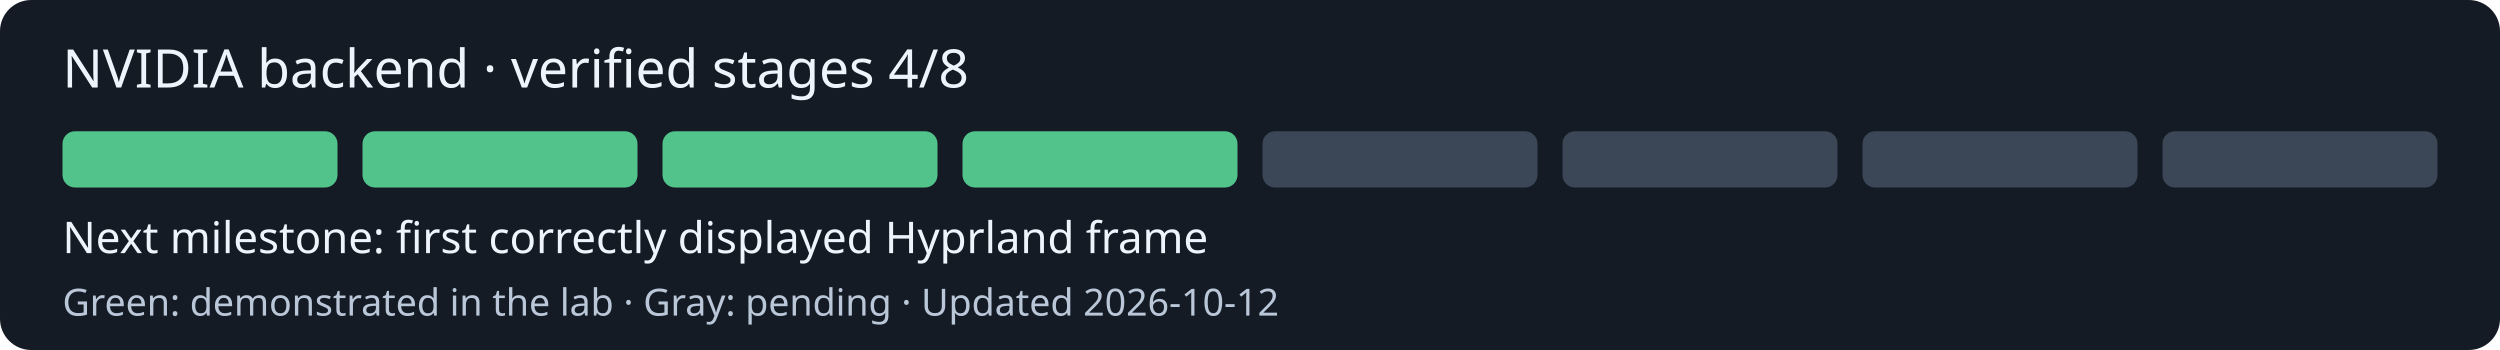
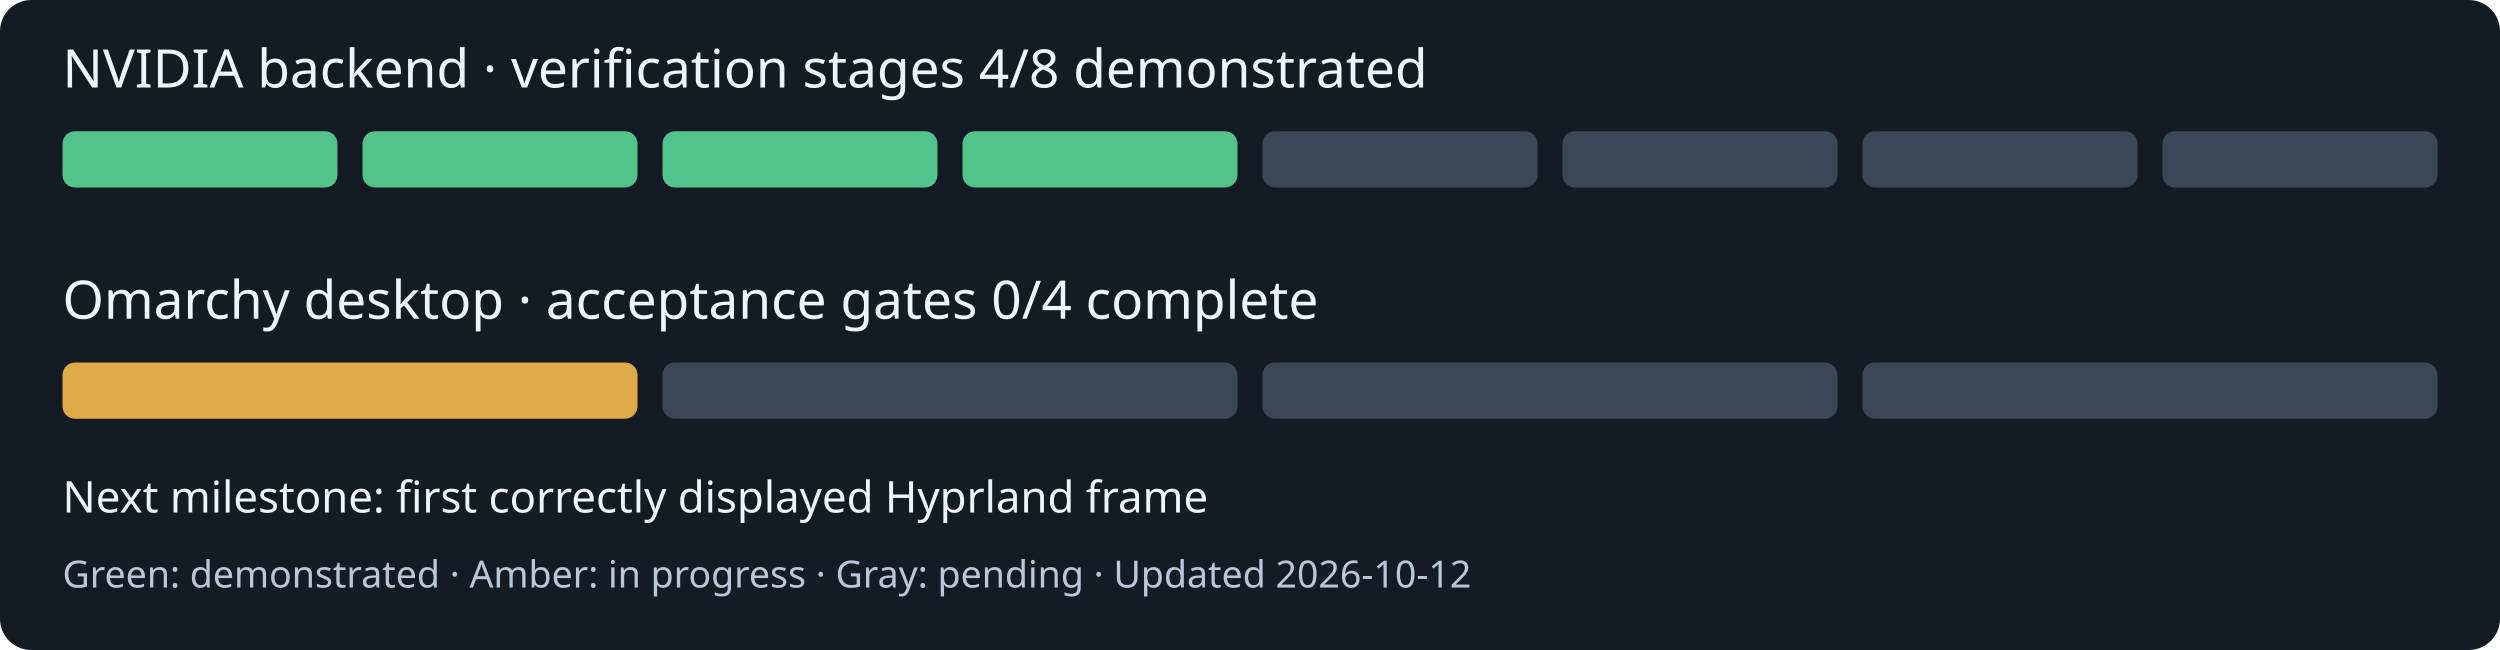
- <svg xmlns="http://www.w3.org/2000/svg" width="800" height="112" viewBox="0 0 800 112" role="img" aria-labelledby="title desc">
-   <rect width="800" height="112" rx="10" fill="#141b24" />
-   <text x="20" y="28" fill="#eef4fc" font-family="sans-serif" font-size="17">NVIDIA backend · verified stages 4/8</text>
+ <svg xmlns="http://www.w3.org/2000/svg" width="800" height="208" viewBox="0 0 800 208" role="img" aria-labelledby="title desc">
+   <rect width="800" height="208" rx="10" fill="#141b24" />
+   <text x="20" y="28" fill="#eef4fc" font-family="sans-serif" font-size="17">NVIDIA backend · verification stages 4/8 demonstrated</text>
  <g transform="translate(20 42)">
    <rect width="88" height="18" rx="4" fill="#51c38b" />
    <rect x="96" width="88" height="18" rx="4" fill="#51c38b" />
    <rect x="192" width="88" height="18" rx="4" fill="#51c38b" />
    <rect x="288" width="88" height="18" rx="4" fill="#51c38b" />
    <rect x="384" width="88" height="18" rx="4" fill="#3b4657" />
    <rect x="480" width="88" height="18" rx="4" fill="#3b4657" />
    <rect x="576" width="88" height="18" rx="4" fill="#3b4657" />
    <rect x="672" width="88" height="18" rx="4" fill="#3b4657" />
  </g>
-   <text x="20" y="81" fill="#eef4fc" font-family="sans-serif" font-size="14">Next milestone: first correctly displayed Hyprland frame</text>
-   <text x="20" y="101" fill="#bac7d9" font-family="sans-serif" font-size="12">Green: demonstrated in the lab · Gray: pending · Updated 2026-10-12</text>
+   <text x="20" y="102" fill="#eef4fc" font-family="sans-serif" font-size="17">Omarchy desktop · acceptance gates 0/4 complete</text>
+   <g transform="translate(20 116)">
+     <rect width="184" height="18" rx="4" fill="#e0aa49" />
+     <rect x="192" width="184" height="18" rx="4" fill="#3b4657" />
+     <rect x="384" width="184" height="18" rx="4" fill="#3b4657" />
+     <rect x="576" width="184" height="18" rx="4" fill="#3b4657" />
+   </g>
+   <text x="20" y="164" fill="#eef4fc" font-family="sans-serif" font-size="14">Next milestone: first correctly displayed Hyprland frame</text>
+   <text x="20" y="188" fill="#bac7d9" font-family="sans-serif" font-size="12">Green: demonstrated · Amber: in progress · Gray: pending · Updated 2026-10-12</text>
</svg>
